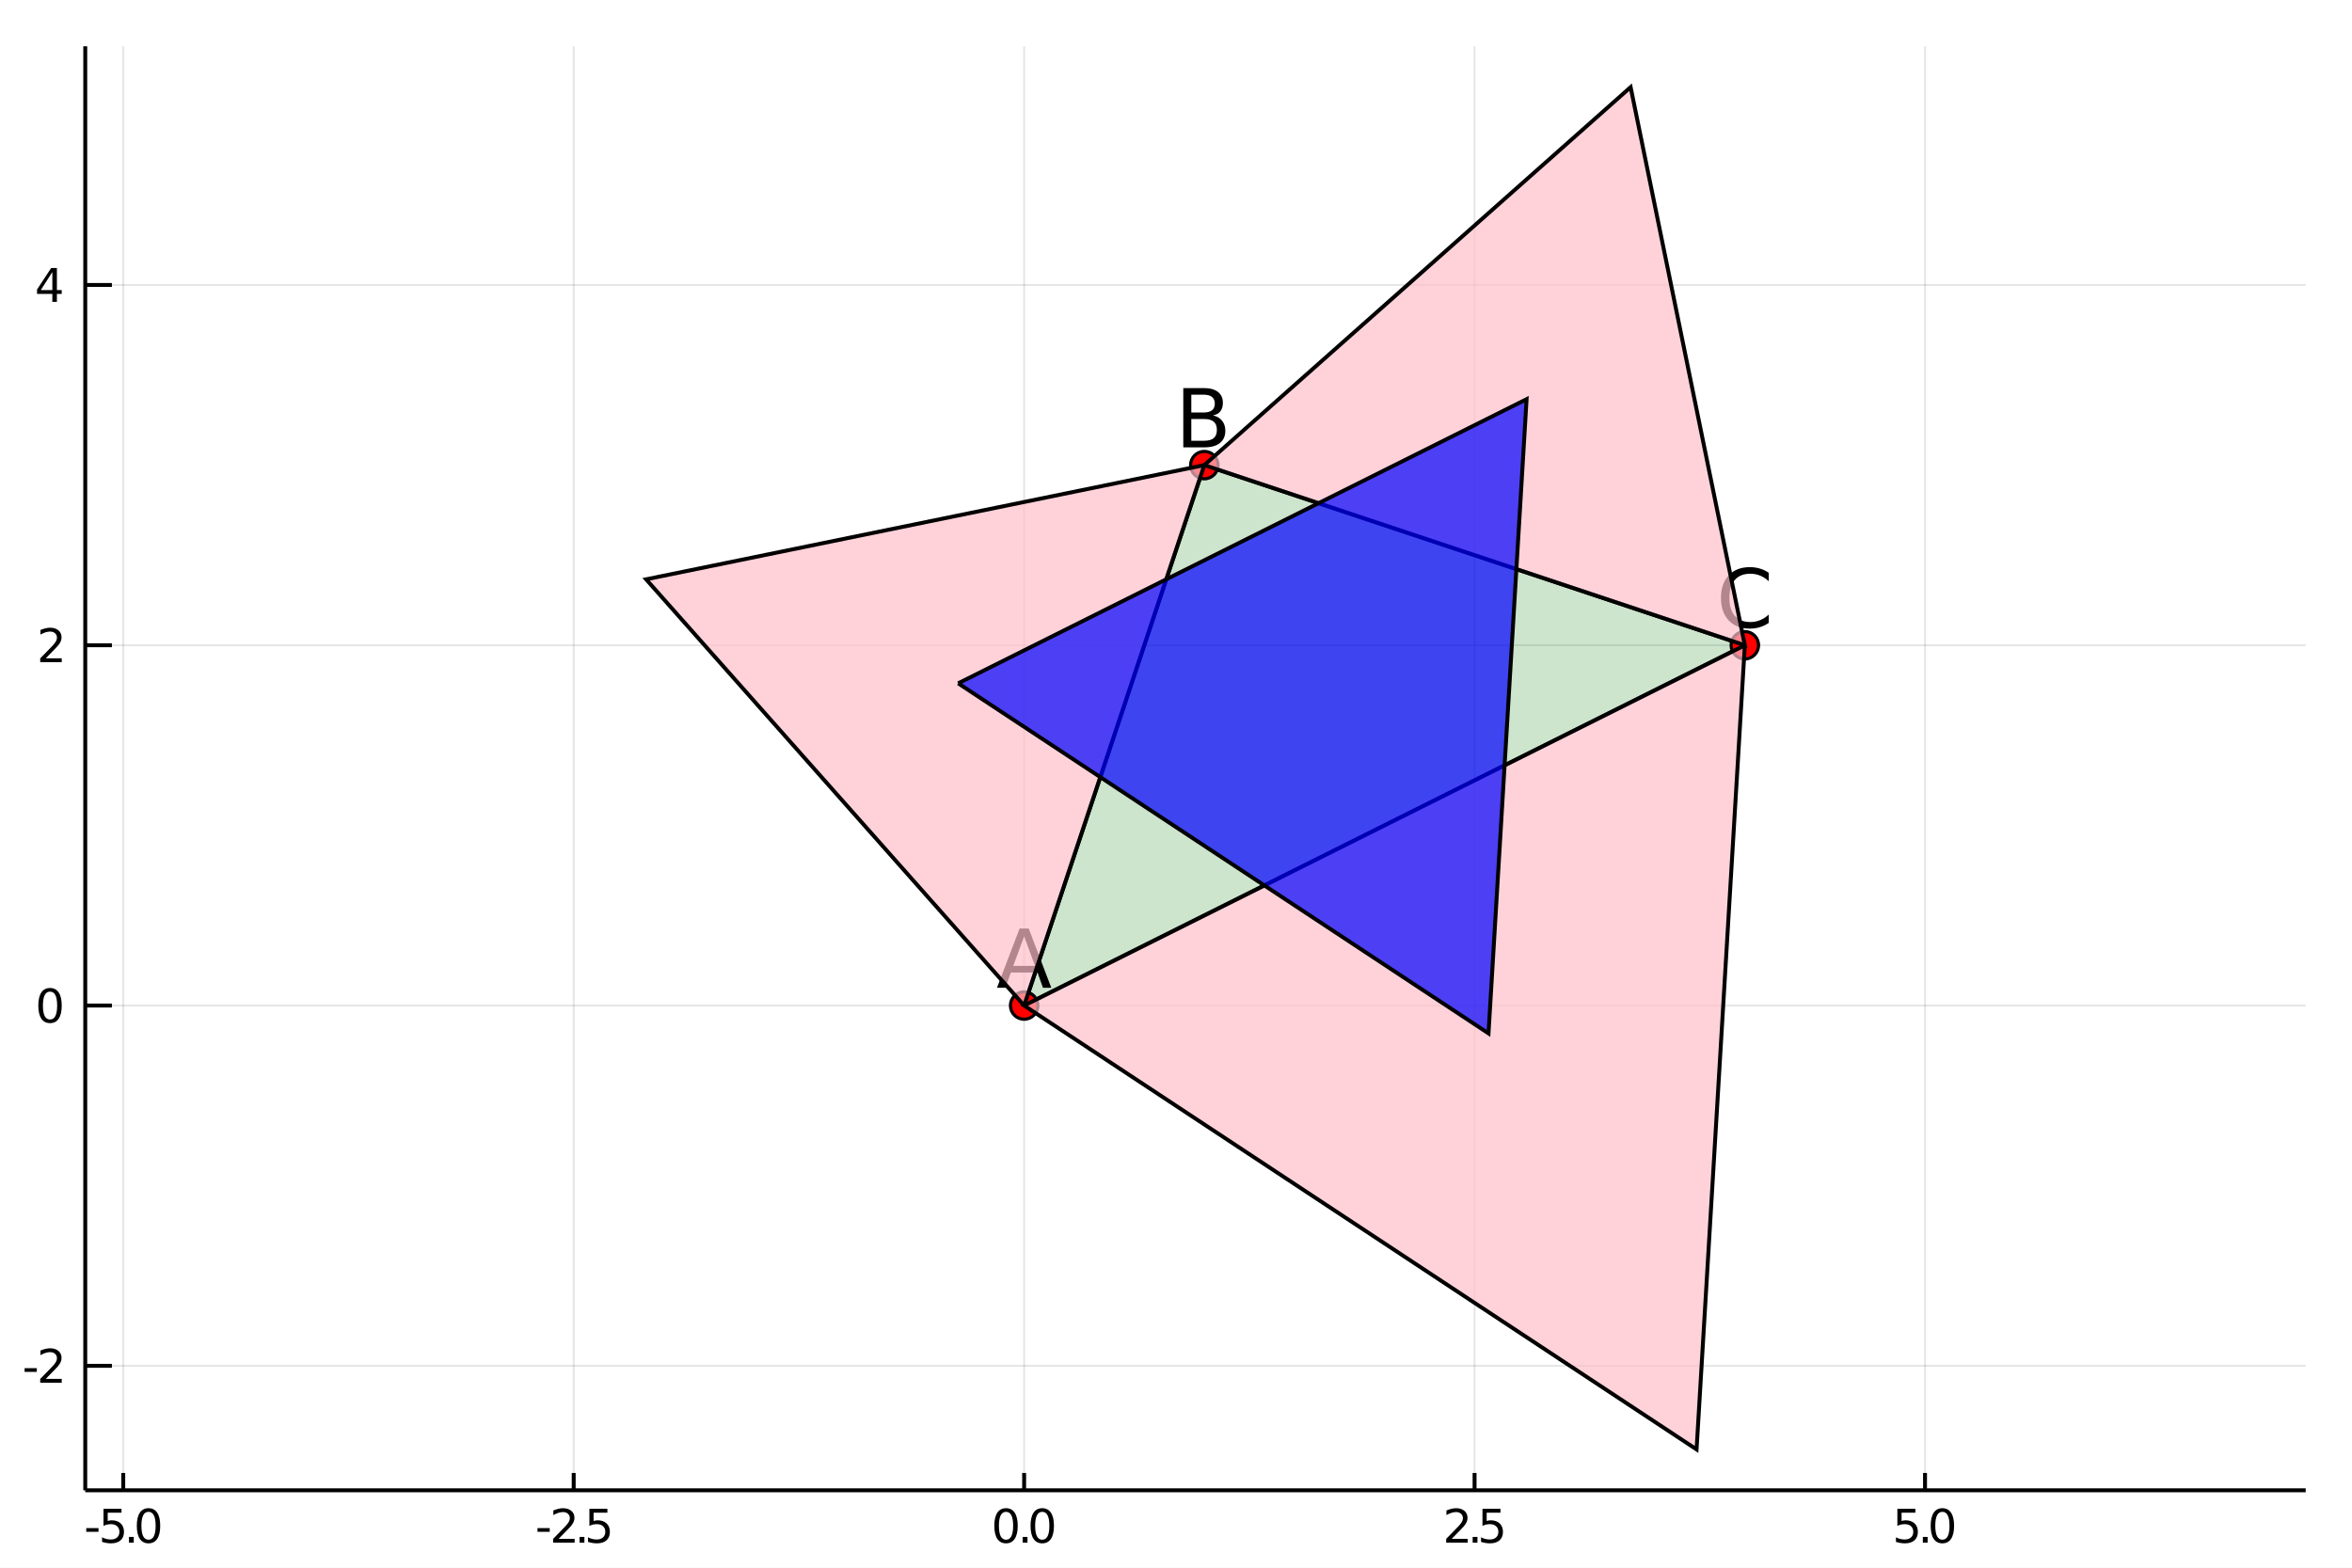
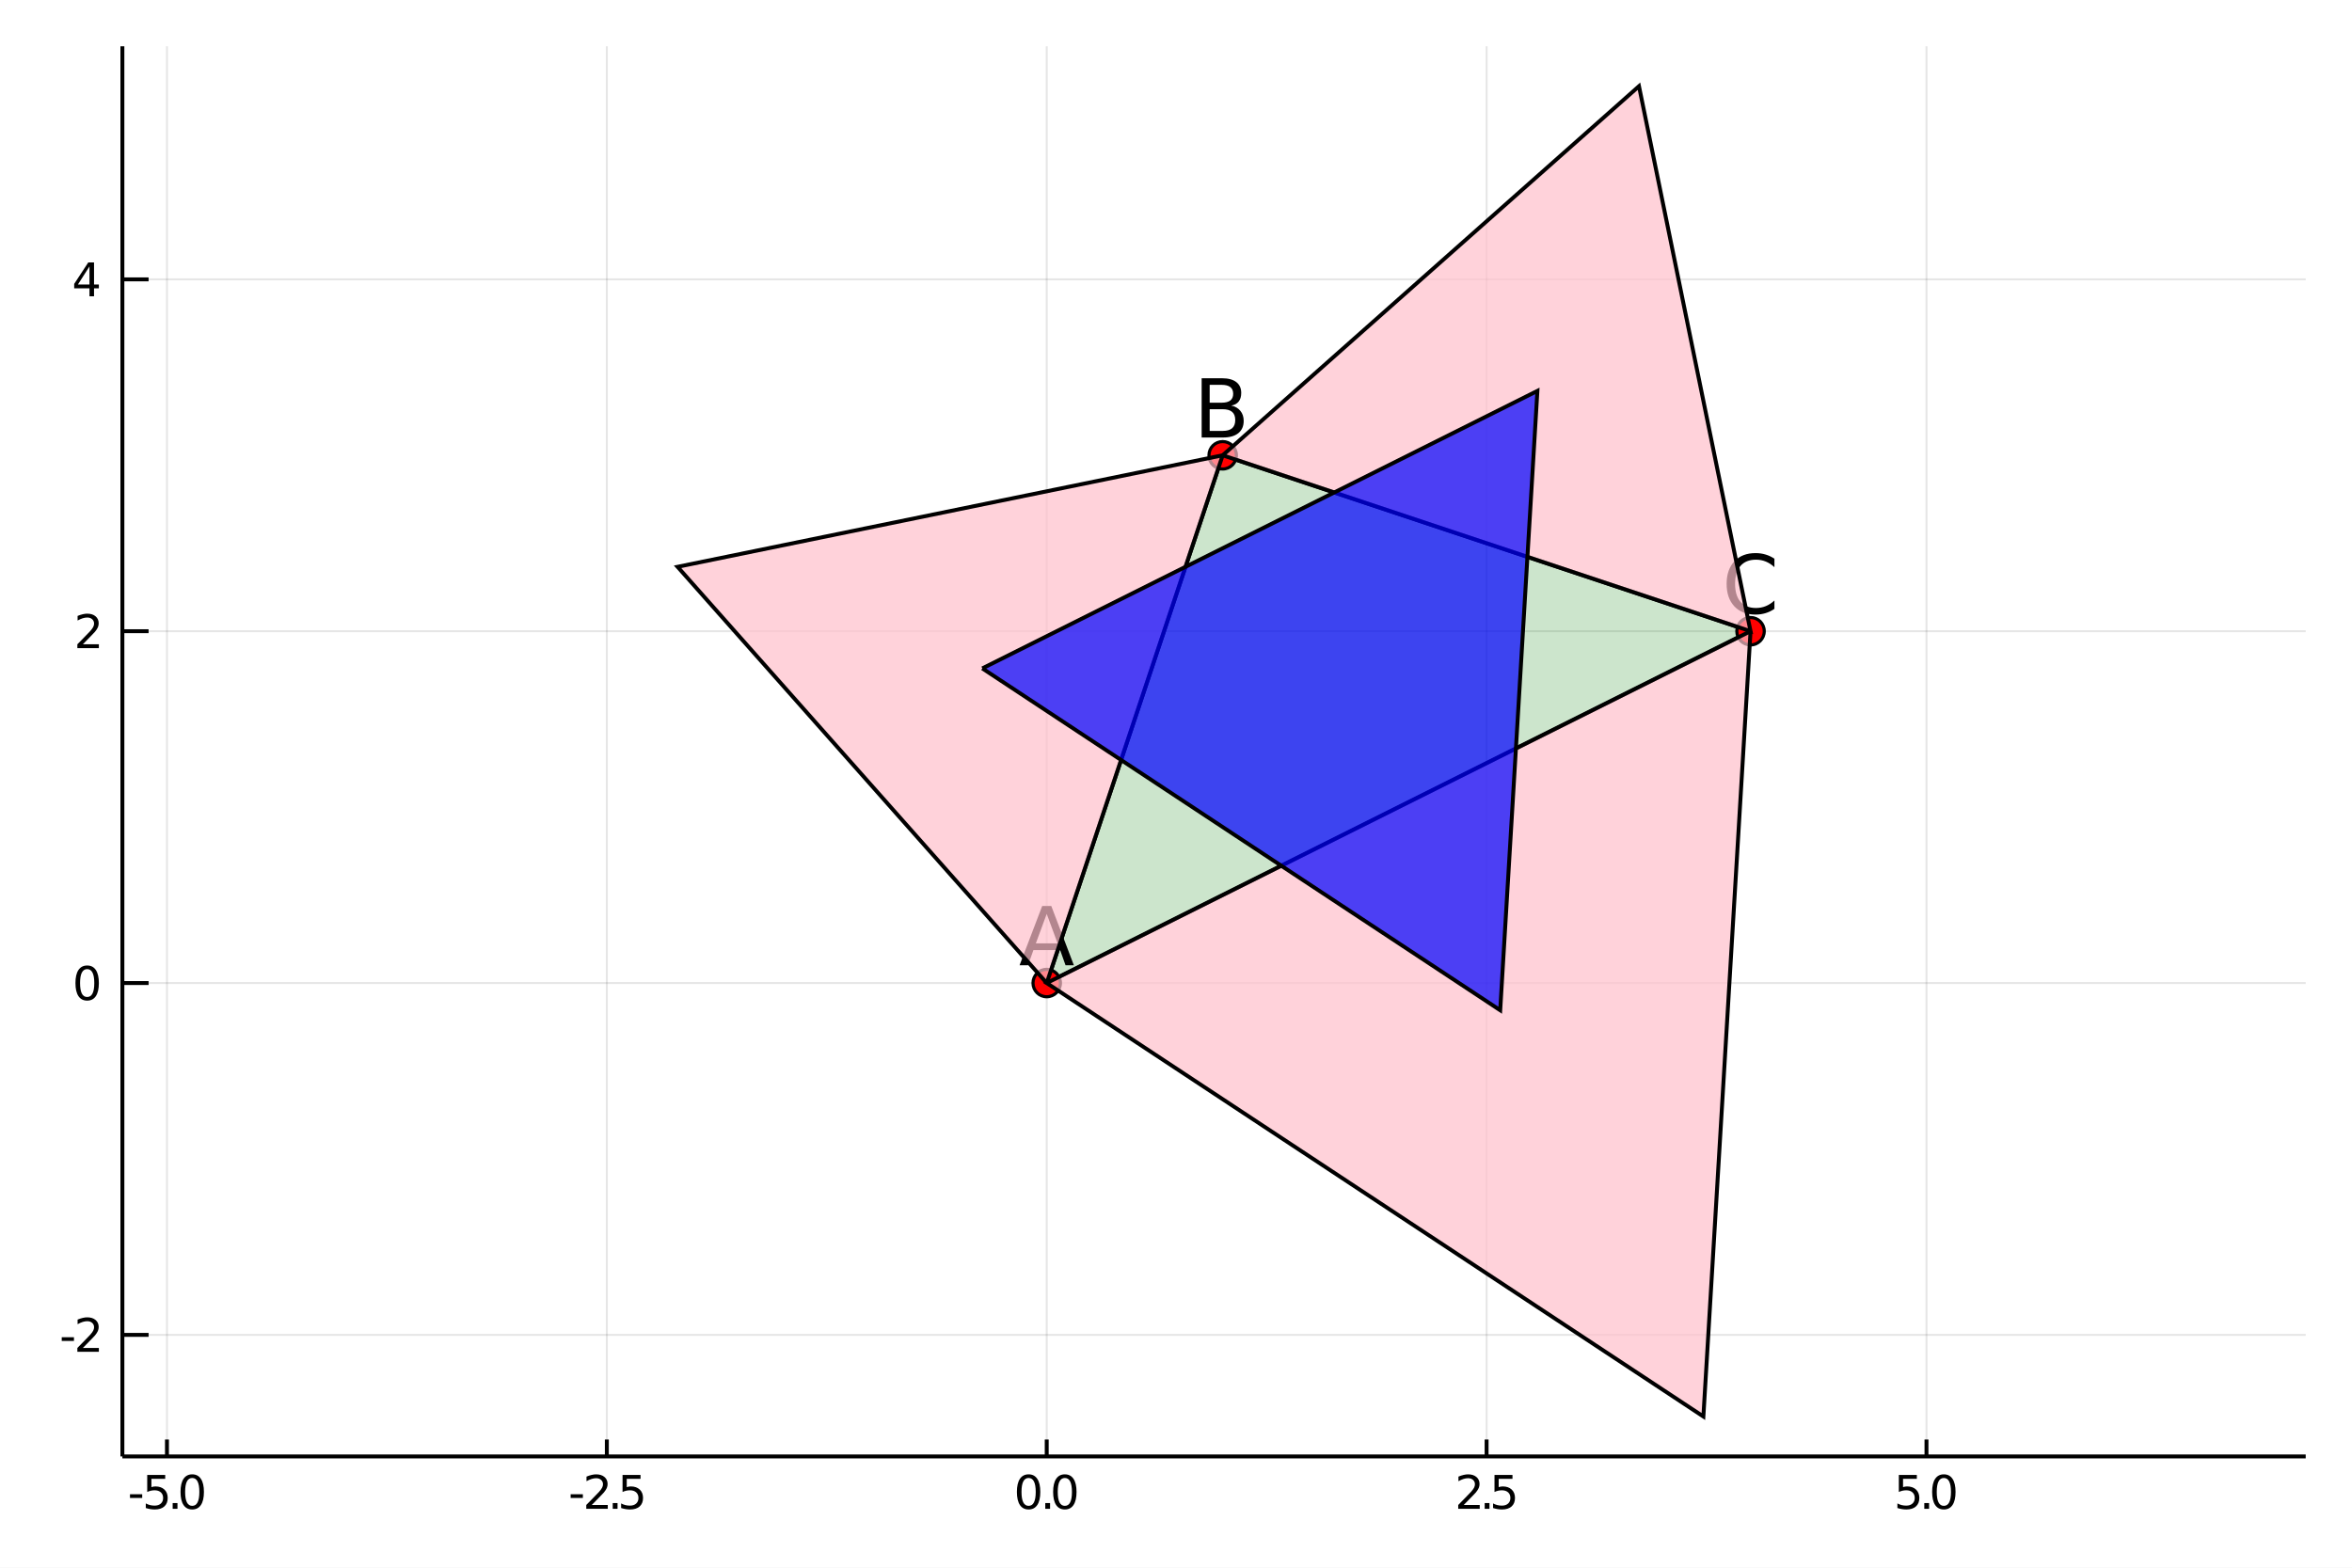
<svg xmlns="http://www.w3.org/2000/svg" width="600" height="400" viewBox="0 0 2400 1600">
  <defs>
-     <clipPath id="clip040">
+     <clipPath id="clip900">
      <rect x="0" y="0" width="2400" height="1600" />
    </clipPath>
  </defs>
-   <path clip-path="url(#clip040)" d=" M0 1600 L2400 1600 L2400 0 L0 0  Z   " fill="#ffffff" fill-rule="evenodd" fill-opacity="1" />
+   <path clip-path="url(#clip900)" d=" M0 1600 L2400 1600 L2400 0 L0 0  Z   " fill="#ffffff" fill-rule="evenodd" fill-opacity="1" />
  <defs>
-     <clipPath id="clip041">
+     <clipPath id="clip901">
      <rect x="480" y="0" width="1681" height="1600" />
    </clipPath>
  </defs>
-   <path clip-path="url(#clip040)" d=" M86.992 1521.01 L2352.76 1521.01 L2352.76 47.244 L86.992 47.244  Z   " fill="#ffffff" fill-rule="evenodd" fill-opacity="1" />
+   <path clip-path="url(#clip900)" d=" M124.885 1486.45 L2352.76 1486.45 L2352.76 47.244 L124.885 47.244  Z   " fill="#ffffff" fill-rule="evenodd" fill-opacity="1" />
  <defs>
-     <clipPath id="clip042">
-       <rect x="86" y="47" width="2267" height="1475" />
+     <clipPath id="clip902">
+       <rect x="124" y="47" width="2229" height="1440" />
    </clipPath>
  </defs>
-   <polyline clip-path="url(#clip042)" style="stroke:#000000; stroke-width:2; stroke-opacity:0.1; fill:none" points="   125.761,1521.01 125.761,47.244    " />
-   <polyline clip-path="url(#clip042)" style="stroke:#000000; stroke-width:2; stroke-opacity:0.1; fill:none" points="   585.398,1521.01 585.398,47.244    " />
-   <polyline clip-path="url(#clip042)" style="stroke:#000000; stroke-width:2; stroke-opacity:0.1; fill:none" points="   1045.04,1521.01 1045.04,47.244    " />
-   <polyline clip-path="url(#clip042)" style="stroke:#000000; stroke-width:2; stroke-opacity:0.1; fill:none" points="   1504.67,1521.01 1504.67,47.244    " />
-   <polyline clip-path="url(#clip042)" style="stroke:#000000; stroke-width:2; stroke-opacity:0.1; fill:none" points="   1964.31,1521.01 1964.31,47.244    " />
-   <polyline clip-path="url(#clip042)" style="stroke:#000000; stroke-width:2; stroke-opacity:0.1; fill:none" points="   86.992,1393.97 2352.76,1393.97    " />
-   <polyline clip-path="url(#clip042)" style="stroke:#000000; stroke-width:2; stroke-opacity:0.1; fill:none" points="   86.992,1026.26 2352.76,1026.26    " />
-   <polyline clip-path="url(#clip042)" style="stroke:#000000; stroke-width:2; stroke-opacity:0.1; fill:none" points="   86.992,658.551 2352.76,658.551    " />
-   <polyline clip-path="url(#clip042)" style="stroke:#000000; stroke-width:2; stroke-opacity:0.1; fill:none" points="   86.992,290.841 2352.76,290.841    " />
-   <polyline clip-path="url(#clip040)" style="stroke:#000000; stroke-width:4; stroke-opacity:1; fill:none" points="   86.992,1521.01 2352.76,1521.01    " />
-   <polyline clip-path="url(#clip040)" style="stroke:#000000; stroke-width:4; stroke-opacity:1; fill:none" points="   86.992,1521.01 86.992,47.244    " />
-   <polyline clip-path="url(#clip040)" style="stroke:#000000; stroke-width:4; stroke-opacity:1; fill:none" points="   125.761,1521.01 125.761,1503.32    " />
-   <polyline clip-path="url(#clip040)" style="stroke:#000000; stroke-width:4; stroke-opacity:1; fill:none" points="   585.398,1521.01 585.398,1503.32    " />
-   <polyline clip-path="url(#clip040)" style="stroke:#000000; stroke-width:4; stroke-opacity:1; fill:none" points="   1045.04,1521.01 1045.04,1503.32    " />
-   <polyline clip-path="url(#clip040)" style="stroke:#000000; stroke-width:4; stroke-opacity:1; fill:none" points="   1504.67,1521.01 1504.67,1503.32    " />
-   <polyline clip-path="url(#clip040)" style="stroke:#000000; stroke-width:4; stroke-opacity:1; fill:none" points="   1964.31,1521.01 1964.31,1503.32    " />
-   <polyline clip-path="url(#clip040)" style="stroke:#000000; stroke-width:4; stroke-opacity:1; fill:none" points="   86.992,1393.97 114.181,1393.97    " />
-   <polyline clip-path="url(#clip040)" style="stroke:#000000; stroke-width:4; stroke-opacity:1; fill:none" points="   86.992,1026.26 114.181,1026.26    " />
-   <polyline clip-path="url(#clip040)" style="stroke:#000000; stroke-width:4; stroke-opacity:1; fill:none" points="   86.992,658.551 114.181,658.551    " />
-   <polyline clip-path="url(#clip040)" style="stroke:#000000; stroke-width:4; stroke-opacity:1; fill:none" points="   86.992,290.841 114.181,290.841    " />
-   <path clip-path="url(#clip040)" d="M 0 0 M88.029 1559.6 L100.506 1559.6 L100.506 1563.39 L88.029 1563.39 L88.029 1559.6 Z" fill="#000000" fill-rule="evenodd" fill-opacity="1" />
-   <path clip-path="url(#clip040)" d="M 0 0 M105.622 1539.92 L123.978 1539.92 L123.978 1543.86 L109.904 1543.86 L109.904 1552.33 Q110.923 1551.98 111.941 1551.82 Q112.96 1551.63 113.978 1551.63 Q119.765 1551.63 123.145 1554.8 Q126.525 1557.98 126.525 1563.39 Q126.525 1568.97 123.052 1572.07 Q119.58 1575.15 113.261 1575.15 Q111.085 1575.15 108.816 1574.78 Q106.571 1574.41 104.164 1573.67 L104.164 1568.97 Q106.247 1570.1 108.469 1570.66 Q110.691 1571.22 113.168 1571.22 Q117.173 1571.22 119.511 1569.11 Q121.849 1567 121.849 1563.39 Q121.849 1559.78 119.511 1557.67 Q117.173 1555.57 113.168 1555.57 Q111.293 1555.57 109.418 1555.98 Q107.566 1556.4 105.622 1557.28 L105.622 1539.92 Z" fill="#000000" fill-rule="evenodd" fill-opacity="1" />
-   <path clip-path="url(#clip040)" d="M 0 0 M131.594 1568.6 L136.478 1568.6 L136.478 1574.48 L131.594 1574.48 L131.594 1568.6 Z" fill="#000000" fill-rule="evenodd" fill-opacity="1" />
-   <path clip-path="url(#clip040)" d="M 0 0 M151.548 1543 Q147.937 1543 146.108 1546.56 Q144.302 1550.11 144.302 1557.23 Q144.302 1564.34 146.108 1567.91 Q147.937 1571.45 151.548 1571.45 Q155.182 1571.45 156.987 1567.91 Q158.816 1564.34 158.816 1557.23 Q158.816 1550.11 156.987 1546.56 Q155.182 1543 151.548 1543 M151.548 1539.29 Q157.358 1539.29 160.413 1543.9 Q163.492 1548.48 163.492 1557.23 Q163.492 1565.96 160.413 1570.57 Q157.358 1575.15 151.548 1575.15 Q145.737 1575.15 142.659 1570.57 Q139.603 1565.96 139.603 1557.23 Q139.603 1548.48 142.659 1543.9 Q145.737 1539.29 151.548 1539.29 Z" fill="#000000" fill-rule="evenodd" fill-opacity="1" />
-   <path clip-path="url(#clip040)" d="M 0 0 M548.465 1559.6 L560.942 1559.6 L560.942 1563.39 L548.465 1563.39 L548.465 1559.6 Z" fill="#000000" fill-rule="evenodd" fill-opacity="1" />
-   <path clip-path="url(#clip040)" d="M 0 0 M570.039 1570.54 L586.359 1570.54 L586.359 1574.48 L564.414 1574.48 L564.414 1570.54 Q567.076 1567.79 571.66 1563.16 Q576.266 1558.51 577.447 1557.17 Q579.692 1554.64 580.572 1552.91 Q581.474 1551.15 581.474 1549.46 Q581.474 1546.7 579.53 1544.97 Q577.609 1543.23 574.507 1543.23 Q572.308 1543.23 569.854 1543.99 Q567.423 1544.76 564.646 1546.31 L564.646 1541.59 Q567.47 1540.45 569.923 1539.87 Q572.377 1539.29 574.414 1539.29 Q579.784 1539.29 582.979 1541.98 Q586.173 1544.67 586.173 1549.16 Q586.173 1551.29 585.363 1553.21 Q584.576 1555.1 582.47 1557.7 Q581.891 1558.37 578.789 1561.59 Q575.687 1564.78 570.039 1570.54 Z" fill="#000000" fill-rule="evenodd" fill-opacity="1" />
-   <path clip-path="url(#clip040)" d="M 0 0 M591.428 1568.6 L596.312 1568.6 L596.312 1574.48 L591.428 1574.48 L591.428 1568.6 Z" fill="#000000" fill-rule="evenodd" fill-opacity="1" />
-   <path clip-path="url(#clip040)" d="M 0 0 M601.428 1539.92 L619.784 1539.92 L619.784 1543.86 L605.71 1543.86 L605.71 1552.33 Q606.729 1551.98 607.747 1551.82 Q608.766 1551.63 609.784 1551.63 Q615.571 1551.63 618.951 1554.8 Q622.331 1557.98 622.331 1563.39 Q622.331 1568.97 618.858 1572.07 Q615.386 1575.15 609.067 1575.15 Q606.891 1575.15 604.622 1574.78 Q602.377 1574.41 599.97 1573.67 L599.97 1568.97 Q602.053 1570.1 604.275 1570.66 Q606.497 1571.22 608.974 1571.22 Q612.979 1571.22 615.317 1569.11 Q617.655 1567 617.655 1563.39 Q617.655 1559.78 615.317 1557.67 Q612.979 1555.57 608.974 1555.57 Q607.099 1555.57 605.224 1555.98 Q603.372 1556.4 601.428 1557.28 L601.428 1539.92 Z" fill="#000000" fill-rule="evenodd" fill-opacity="1" />
-   <path clip-path="url(#clip040)" d="M 0 0 M1026.55 1543 Q1022.94 1543 1021.11 1546.56 Q1019.31 1550.11 1019.31 1557.23 Q1019.31 1564.34 1021.11 1567.91 Q1022.94 1571.45 1026.55 1571.45 Q1030.19 1571.45 1031.99 1567.91 Q1033.82 1564.34 1033.82 1557.23 Q1033.82 1550.11 1031.99 1546.56 Q1030.19 1543 1026.55 1543 M1026.55 1539.29 Q1032.36 1539.29 1035.42 1543.9 Q1038.5 1548.48 1038.5 1557.23 Q1038.5 1565.96 1035.42 1570.57 Q1032.36 1575.15 1026.55 1575.15 Q1020.74 1575.15 1017.66 1570.57 Q1014.61 1565.96 1014.61 1557.23 Q1014.61 1548.48 1017.66 1543.9 Q1020.74 1539.29 1026.55 1539.29 Z" fill="#000000" fill-rule="evenodd" fill-opacity="1" />
-   <path clip-path="url(#clip040)" d="M 0 0 M1043.57 1568.6 L1048.45 1568.6 L1048.45 1574.48 L1043.57 1574.48 L1043.57 1568.6 Z" fill="#000000" fill-rule="evenodd" fill-opacity="1" />
-   <path clip-path="url(#clip040)" d="M 0 0 M1063.52 1543 Q1059.91 1543 1058.08 1546.56 Q1056.27 1550.11 1056.27 1557.23 Q1056.27 1564.34 1058.08 1567.91 Q1059.91 1571.45 1063.52 1571.45 Q1067.15 1571.45 1068.96 1567.91 Q1070.79 1564.34 1070.79 1557.23 Q1070.79 1550.11 1068.96 1546.56 Q1067.15 1543 1063.52 1543 M1063.52 1539.29 Q1069.33 1539.29 1072.38 1543.9 Q1075.46 1548.48 1075.46 1557.23 Q1075.46 1565.96 1072.38 1570.57 Q1069.33 1575.15 1063.52 1575.15 Q1057.71 1575.15 1054.63 1570.57 Q1051.57 1565.96 1051.57 1557.23 Q1051.57 1548.48 1054.63 1543.9 Q1057.71 1539.29 1063.52 1539.29 Z" fill="#000000" fill-rule="evenodd" fill-opacity="1" />
-   <path clip-path="url(#clip040)" d="M 0 0 M1481.34 1570.54 L1497.66 1570.54 L1497.66 1574.48 L1475.71 1574.48 L1475.71 1570.54 Q1478.38 1567.79 1482.96 1563.16 Q1487.57 1558.51 1488.75 1557.17 Q1490.99 1554.64 1491.87 1552.91 Q1492.77 1551.15 1492.77 1549.46 Q1492.77 1546.7 1490.83 1544.97 Q1488.91 1543.23 1485.81 1543.23 Q1483.61 1543.23 1481.15 1543.99 Q1478.72 1544.76 1475.95 1546.31 L1475.95 1541.59 Q1478.77 1540.45 1481.22 1539.87 Q1483.68 1539.29 1485.71 1539.29 Q1491.08 1539.29 1494.28 1541.98 Q1497.47 1544.67 1497.47 1549.16 Q1497.47 1551.29 1496.66 1553.21 Q1495.88 1555.1 1493.77 1557.7 Q1493.19 1558.37 1490.09 1561.59 Q1486.99 1564.78 1481.34 1570.54 Z" fill="#000000" fill-rule="evenodd" fill-opacity="1" />
-   <path clip-path="url(#clip040)" d="M 0 0 M1502.73 1568.6 L1507.61 1568.6 L1507.61 1574.48 L1502.73 1574.48 L1502.73 1568.6 Z" fill="#000000" fill-rule="evenodd" fill-opacity="1" />
-   <path clip-path="url(#clip040)" d="M 0 0 M1512.73 1539.92 L1531.08 1539.92 L1531.08 1543.86 L1517.01 1543.86 L1517.01 1552.33 Q1518.03 1551.98 1519.05 1551.82 Q1520.07 1551.63 1521.08 1551.63 Q1526.87 1551.63 1530.25 1554.8 Q1533.63 1557.98 1533.63 1563.39 Q1533.63 1568.97 1530.16 1572.07 Q1526.69 1575.15 1520.37 1575.15 Q1518.19 1575.15 1515.92 1574.78 Q1513.68 1574.41 1511.27 1573.67 L1511.27 1568.97 Q1513.35 1570.1 1515.57 1570.66 Q1517.8 1571.22 1520.27 1571.22 Q1524.28 1571.22 1526.62 1569.11 Q1528.95 1567 1528.95 1563.39 Q1528.95 1559.78 1526.62 1557.67 Q1524.28 1555.57 1520.27 1555.57 Q1518.4 1555.57 1516.52 1555.98 Q1514.67 1556.4 1512.73 1557.28 L1512.73 1539.92 Z" fill="#000000" fill-rule="evenodd" fill-opacity="1" />
-   <path clip-path="url(#clip040)" d="M 0 0 M1936.1 1539.92 L1954.46 1539.92 L1954.46 1543.86 L1940.39 1543.86 L1940.39 1552.33 Q1941.4 1551.98 1942.42 1551.82 Q1943.44 1551.63 1944.46 1551.63 Q1950.25 1551.63 1953.63 1554.8 Q1957.01 1557.98 1957.01 1563.39 Q1957.01 1568.97 1953.53 1572.07 Q1950.06 1575.15 1943.74 1575.15 Q1941.57 1575.15 1939.3 1574.78 Q1937.05 1574.41 1934.65 1573.67 L1934.65 1568.97 Q1936.73 1570.1 1938.95 1570.66 Q1941.17 1571.22 1943.65 1571.22 Q1947.65 1571.22 1949.99 1569.11 Q1952.33 1567 1952.33 1563.39 Q1952.33 1559.78 1949.99 1557.67 Q1947.65 1555.57 1943.65 1555.57 Q1941.77 1555.57 1939.9 1555.98 Q1938.05 1556.4 1936.1 1557.28 L1936.1 1539.92 Z" fill="#000000" fill-rule="evenodd" fill-opacity="1" />
-   <path clip-path="url(#clip040)" d="M 0 0 M1962.08 1568.6 L1966.96 1568.6 L1966.96 1574.48 L1962.08 1574.48 L1962.08 1568.6 Z" fill="#000000" fill-rule="evenodd" fill-opacity="1" />
-   <path clip-path="url(#clip040)" d="M 0 0 M1982.03 1543 Q1978.42 1543 1976.59 1546.56 Q1974.78 1550.11 1974.78 1557.23 Q1974.78 1564.34 1976.59 1567.91 Q1978.42 1571.45 1982.03 1571.45 Q1985.66 1571.45 1987.47 1567.91 Q1989.3 1564.34 1989.3 1557.23 Q1989.3 1550.11 1987.47 1546.56 Q1985.66 1543 1982.03 1543 M1982.03 1539.29 Q1987.84 1539.29 1990.89 1543.9 Q1993.97 1548.48 1993.97 1557.23 Q1993.97 1565.96 1990.89 1570.57 Q1987.84 1575.15 1982.03 1575.15 Q1976.22 1575.15 1973.14 1570.57 Q1970.08 1565.96 1970.08 1557.23 Q1970.08 1548.48 1973.14 1543.9 Q1976.22 1539.29 1982.03 1539.29 Z" fill="#000000" fill-rule="evenodd" fill-opacity="1" />
-   <path clip-path="url(#clip040)" d="M 0 0 M25.099 1396.37 L37.576 1396.37 L37.576 1400.16 L25.099 1400.16 L25.099 1396.37 Z" fill="#000000" fill-rule="evenodd" fill-opacity="1" />
-   <path clip-path="url(#clip040)" d="M 0 0 M46.673 1407.32 L62.992 1407.32 L62.992 1411.25 L41.048 1411.25 L41.048 1407.32 Q43.71 1404.56 48.293 1399.93 Q52.9 1395.28 54.08 1393.94 Q56.325 1391.41 57.205 1389.68 Q58.108 1387.92 58.108 1386.23 Q58.108 1383.47 56.163 1381.74 Q54.242 1380 51.14 1380 Q48.941 1380 46.488 1380.76 Q44.057 1381.53 41.279 1383.08 L41.279 1378.36 Q44.103 1377.22 46.557 1376.64 Q49.011 1376.07 51.048 1376.07 Q56.418 1376.07 59.612 1378.75 Q62.807 1381.44 62.807 1385.93 Q62.807 1388.06 61.997 1389.98 Q61.21 1391.88 59.103 1394.47 Q58.525 1395.14 55.423 1398.36 Q52.321 1401.55 46.673 1407.32 Z" fill="#000000" fill-rule="evenodd" fill-opacity="1" />
-   <path clip-path="url(#clip040)" d="M 0 0 M51.048 1012.06 Q47.437 1012.06 45.608 1015.62 Q43.802 1019.17 43.802 1026.3 Q43.802 1033.4 45.608 1036.97 Q47.437 1040.51 51.048 1040.51 Q54.682 1040.51 56.487 1036.97 Q58.316 1033.4 58.316 1026.3 Q58.316 1019.17 56.487 1015.62 Q54.682 1012.06 51.048 1012.06 M51.048 1008.36 Q56.858 1008.36 59.913 1012.96 Q62.992 1017.55 62.992 1026.3 Q62.992 1035.02 59.913 1039.63 Q56.858 1044.21 51.048 1044.21 Q45.238 1044.21 42.159 1039.63 Q39.103 1035.02 39.103 1026.3 Q39.103 1017.55 42.159 1012.96 Q45.238 1008.36 51.048 1008.36 Z" fill="#000000" fill-rule="evenodd" fill-opacity="1" />
-   <path clip-path="url(#clip040)" d="M 0 0 M46.673 671.896 L62.992 671.896 L62.992 675.831 L41.048 675.831 L41.048 671.896 Q43.71 669.141 48.293 664.511 Q52.9 659.859 54.08 658.516 Q56.325 655.993 57.205 654.257 Q58.108 652.498 58.108 650.808 Q58.108 648.053 56.163 646.317 Q54.242 644.581 51.14 644.581 Q48.941 644.581 46.488 645.345 Q44.057 646.109 41.279 647.66 L41.279 642.937 Q44.103 641.803 46.557 641.224 Q49.011 640.646 51.048 640.646 Q56.418 640.646 59.612 643.331 Q62.807 646.016 62.807 650.507 Q62.807 652.636 61.997 654.558 Q61.21 656.456 59.103 659.048 Q58.525 659.72 55.423 662.937 Q52.321 666.132 46.673 671.896 Z" fill="#000000" fill-rule="evenodd" fill-opacity="1" />
-   <path clip-path="url(#clip040)" d="M 0 0 M53.409 277.635 L41.603 296.084 L53.409 296.084 L53.409 277.635 M52.182 273.561 L58.062 273.561 L58.062 296.084 L62.992 296.084 L62.992 299.973 L58.062 299.973 L58.062 308.121 L53.409 308.121 L53.409 299.973 L37.807 299.973 L37.807 295.459 L52.182 273.561 Z" fill="#000000" fill-rule="evenodd" fill-opacity="1" />
-   <path clip-path="url(#clip042)" d=" M1045.04 1026.26 L1228.89 474.696 L1780.45 658.551 L1045.04 1026.26  Z   " fill="#008000" fill-rule="evenodd" fill-opacity="0.2" />
-   <polyline clip-path="url(#clip042)" style="stroke:#000000; stroke-width:4; stroke-opacity:1; fill:none" points="   1045.04,1026.26 1228.89,474.696 1780.45,658.551 1045.04,1026.26    " />
-   <circle clip-path="url(#clip042)" cx="1045.04" cy="1026.26" r="14" fill="#ff0000" fill-rule="evenodd" fill-opacity="1" stroke="#000000" stroke-opacity="1" stroke-width="3.2" />
-   <circle clip-path="url(#clip042)" cx="1228.89" cy="474.696" r="14" fill="#ff0000" fill-rule="evenodd" fill-opacity="1" stroke="#000000" stroke-opacity="1" stroke-width="3.2" />
-   <circle clip-path="url(#clip042)" cx="1780.45" cy="658.551" r="14" fill="#ff0000" fill-rule="evenodd" fill-opacity="1" stroke="#000000" stroke-opacity="1" stroke-width="3.2" />
-   <path clip-path="url(#clip040)" d="M 0 0 M1045.04 955.698 L1033.94 985.796 L1056.18 985.796 L1045.04 955.698 M1040.42 947.637 L1049.69 947.637 L1072.74 1008.12 L1064.24 1008.12 L1058.73 992.602 L1031.46 992.602 L1025.96 1008.12 L1017.33 1008.12 L1040.42 947.637 Z" fill="#000000" fill-rule="evenodd" fill-opacity="1" />
-   <path clip-path="url(#clip040)" d="M 0 0 M1215.62 427.669 L1215.62 449.827 L1228.75 449.827 Q1235.35 449.827 1238.51 447.113 Q1241.71 444.359 1241.71 438.728 Q1241.71 433.057 1238.51 430.383 Q1235.35 427.669 1228.75 427.669 L1215.62 427.669 M1215.62 402.796 L1215.62 421.025 L1227.74 421.025 Q1233.73 421.025 1236.65 418.797 Q1239.6 416.529 1239.6 411.911 Q1239.6 407.333 1236.65 405.065 Q1233.73 402.796 1227.74 402.796 L1215.62 402.796 M1207.44 396.072 L1228.34 396.072 Q1237.7 396.072 1242.76 399.961 Q1247.83 403.85 1247.83 411.02 Q1247.83 416.569 1245.24 419.851 Q1242.64 423.132 1237.62 423.942 Q1243.66 425.238 1246.98 429.37 Q1250.34 433.462 1250.34 439.619 Q1250.34 447.721 1244.83 452.136 Q1239.32 456.552 1229.15 456.552 L1207.44 456.552 L1207.44 396.072 Z" fill="#000000" fill-rule="evenodd" fill-opacity="1" />
-   <path clip-path="url(#clip040)" d="M 0 0 M1804.84 584.585 L1804.84 593.214 Q1800.71 589.365 1796.01 587.461 Q1791.35 585.558 1786.09 585.558 Q1775.71 585.558 1770.21 591.917 Q1764.7 598.237 1764.7 610.228 Q1764.7 622.178 1770.21 628.538 Q1775.71 634.857 1786.09 634.857 Q1791.35 634.857 1796.01 632.953 Q1800.71 631.049 1804.84 627.201 L1804.84 635.748 Q1800.55 638.665 1795.73 640.123 Q1790.95 641.582 1785.6 641.582 Q1771.87 641.582 1763.97 633.196 Q1756.07 624.77 1756.07 610.228 Q1756.07 595.644 1763.97 587.259 Q1771.87 578.833 1785.6 578.833 Q1791.03 578.833 1795.81 580.291 Q1800.63 581.709 1804.84 584.585 Z" fill="#000000" fill-rule="evenodd" fill-opacity="1" />
-   <path clip-path="url(#clip042)" d=" M1045.04 1026.26 L1228.89 474.696 L659.294 591.255 L1045.04 1026.26  Z   " fill="#ffc0cb" fill-rule="evenodd" fill-opacity="0.7" />
-   <polyline clip-path="url(#clip042)" style="stroke:#000000; stroke-width:4; stroke-opacity:1; fill:none" points="   1045.04,1026.26 1228.89,474.696 659.294,591.255 1045.04,1026.26    " />
-   <path clip-path="url(#clip042)" d=" M1780.45 658.551 L1045.04 1026.26 L1731.19 1479.3 L1780.45 658.551  Z   " fill="#ffc0cb" fill-rule="evenodd" fill-opacity="0.7" />
-   <polyline clip-path="url(#clip042)" style="stroke:#000000; stroke-width:4; stroke-opacity:1; fill:none" points="   1780.45,658.551 1045.04,1026.26 1731.19,1479.3 1780.45,658.551    " />
-   <path clip-path="url(#clip042)" d=" M1228.89 474.696 L1780.45 658.551 L1663.9 88.954 L1228.89 474.696  Z   " fill="#ffc0cb" fill-rule="evenodd" fill-opacity="0.7" />
-   <polyline clip-path="url(#clip042)" style="stroke:#000000; stroke-width:4; stroke-opacity:1; fill:none" points="   1228.89,474.696 1780.45,658.551 1663.9,88.954 1228.89,474.696    " />
-   <path clip-path="url(#clip042)" d=" M977.739 697.404 L1518.89 1054.7 L1557.75 407.4 L977.739 697.404  Z   " fill="#0000ff" fill-rule="evenodd" fill-opacity="0.7" />
-   <polyline clip-path="url(#clip042)" style="stroke:#000000; stroke-width:4; stroke-opacity:1; fill:none" points="   977.739,697.404 1518.89,1054.7 1557.75,407.4 977.739,697.404    " />
+   <polyline clip-path="url(#clip902)" style="stroke:#000000; stroke-width:2; stroke-opacity:0.1; fill:none" points="   170.365,1486.45 170.365,47.244    " />
+   <polyline clip-path="url(#clip902)" style="stroke:#000000; stroke-width:2; stroke-opacity:0.1; fill:none" points="   619.223,1486.45 619.223,47.244    " />
+   <polyline clip-path="url(#clip902)" style="stroke:#000000; stroke-width:2; stroke-opacity:0.1; fill:none" points="   1068.08,1486.45 1068.08,47.244    " />
+   <polyline clip-path="url(#clip902)" style="stroke:#000000; stroke-width:2; stroke-opacity:0.1; fill:none" points="   1516.94,1486.45 1516.94,47.244    " />
+   <polyline clip-path="url(#clip902)" style="stroke:#000000; stroke-width:2; stroke-opacity:0.1; fill:none" points="   1965.8,1486.45 1965.8,47.244    " />
+   <polyline clip-path="url(#clip902)" style="stroke:#000000; stroke-width:2; stroke-opacity:0.1; fill:none" points="   124.885,1362.39 2352.76,1362.39    " />
+   <polyline clip-path="url(#clip902)" style="stroke:#000000; stroke-width:2; stroke-opacity:0.1; fill:none" points="   124.885,1003.3 2352.76,1003.3    " />
+   <polyline clip-path="url(#clip902)" style="stroke:#000000; stroke-width:2; stroke-opacity:0.1; fill:none" points="   124.885,644.216 2352.76,644.216    " />
+   <polyline clip-path="url(#clip902)" style="stroke:#000000; stroke-width:2; stroke-opacity:0.1; fill:none" points="   124.885,285.129 2352.76,285.129    " />
+   <polyline clip-path="url(#clip900)" style="stroke:#000000; stroke-width:4; stroke-opacity:1; fill:none" points="   124.885,1486.45 2352.76,1486.45    " />
+   <polyline clip-path="url(#clip900)" style="stroke:#000000; stroke-width:4; stroke-opacity:1; fill:none" points="   124.885,1486.45 124.885,47.244    " />
+   <polyline clip-path="url(#clip900)" style="stroke:#000000; stroke-width:4; stroke-opacity:1; fill:none" points="   170.365,1486.45 170.365,1469.18    " />
+   <polyline clip-path="url(#clip900)" style="stroke:#000000; stroke-width:4; stroke-opacity:1; fill:none" points="   619.223,1486.45 619.223,1469.18    " />
+   <polyline clip-path="url(#clip900)" style="stroke:#000000; stroke-width:4; stroke-opacity:1; fill:none" points="   1068.08,1486.45 1068.08,1469.18    " />
+   <polyline clip-path="url(#clip900)" style="stroke:#000000; stroke-width:4; stroke-opacity:1; fill:none" points="   1516.94,1486.45 1516.94,1469.18    " />
+   <polyline clip-path="url(#clip900)" style="stroke:#000000; stroke-width:4; stroke-opacity:1; fill:none" points="   1965.8,1486.45 1965.8,1469.18    " />
+   <polyline clip-path="url(#clip900)" style="stroke:#000000; stroke-width:4; stroke-opacity:1; fill:none" points="   124.885,1362.39 151.62,1362.39    " />
+   <polyline clip-path="url(#clip900)" style="stroke:#000000; stroke-width:4; stroke-opacity:1; fill:none" points="   124.885,1003.3 151.62,1003.3    " />
+   <polyline clip-path="url(#clip900)" style="stroke:#000000; stroke-width:4; stroke-opacity:1; fill:none" points="   124.885,644.216 151.62,644.216    " />
+   <polyline clip-path="url(#clip900)" style="stroke:#000000; stroke-width:4; stroke-opacity:1; fill:none" points="   124.885,285.129 151.62,285.129    " />
+   <path clip-path="url(#clip900)" d="M 0 0 M132.633 1525.04 L145.11 1525.04 L145.11 1528.83 L132.633 1528.83 L132.633 1525.04 Z" fill="#000000" fill-rule="evenodd" fill-opacity="1" />
+   <path clip-path="url(#clip900)" d="M 0 0 M150.226 1505.36 L168.582 1505.36 L168.582 1509.3 L154.508 1509.3 L154.508 1517.77 Q155.527 1517.42 156.545 1517.26 Q157.564 1517.07 158.582 1517.07 Q164.369 1517.07 167.749 1520.24 Q171.128 1523.42 171.128 1528.83 Q171.128 1534.41 167.656 1537.51 Q164.184 1540.59 157.865 1540.59 Q155.689 1540.59 153.42 1540.22 Q151.175 1539.85 148.767 1539.11 L148.767 1534.41 Q150.851 1535.54 153.073 1536.1 Q155.295 1536.66 157.772 1536.66 Q161.777 1536.66 164.115 1534.55 Q166.452 1532.44 166.452 1528.83 Q166.452 1525.22 164.115 1523.11 Q161.777 1521.01 157.772 1521.01 Q155.897 1521.01 154.022 1521.42 Q152.17 1521.84 150.226 1522.72 L150.226 1505.36 Z" fill="#000000" fill-rule="evenodd" fill-opacity="1" />
+   <path clip-path="url(#clip900)" d="M 0 0 M176.198 1534.04 L181.082 1534.04 L181.082 1539.92 L176.198 1539.92 L176.198 1534.04 Z" fill="#000000" fill-rule="evenodd" fill-opacity="1" />
+   <path clip-path="url(#clip900)" d="M 0 0 M196.151 1508.44 Q192.54 1508.44 190.712 1512 Q188.906 1515.55 188.906 1522.67 Q188.906 1529.78 190.712 1533.35 Q192.54 1536.89 196.151 1536.89 Q199.786 1536.89 201.591 1533.35 Q203.42 1529.78 203.42 1522.67 Q203.42 1515.55 201.591 1512 Q199.786 1508.44 196.151 1508.44 M196.151 1504.73 Q201.962 1504.73 205.017 1509.34 Q208.096 1513.92 208.096 1522.67 Q208.096 1531.4 205.017 1536.01 Q201.962 1540.59 196.151 1540.59 Q190.341 1540.59 187.263 1536.01 Q184.207 1531.4 184.207 1522.67 Q184.207 1513.92 187.263 1509.34 Q190.341 1504.73 196.151 1504.73 Z" fill="#000000" fill-rule="evenodd" fill-opacity="1" />
+   <path clip-path="url(#clip900)" d="M 0 0 M582.29 1525.04 L594.767 1525.04 L594.767 1528.83 L582.29 1528.83 L582.29 1525.04 Z" fill="#000000" fill-rule="evenodd" fill-opacity="1" />
+   <path clip-path="url(#clip900)" d="M 0 0 M603.864 1535.98 L620.184 1535.98 L620.184 1539.92 L598.239 1539.92 L598.239 1535.98 Q600.901 1533.23 605.485 1528.6 Q610.091 1523.95 611.272 1522.61 Q613.517 1520.08 614.397 1518.35 Q615.3 1516.59 615.3 1514.9 Q615.3 1512.14 613.355 1510.41 Q611.434 1508.67 608.332 1508.67 Q606.133 1508.67 603.679 1509.43 Q601.249 1510.2 598.471 1511.75 L598.471 1507.03 Q601.295 1505.89 603.749 1505.31 Q606.202 1504.73 608.239 1504.73 Q613.61 1504.73 616.804 1507.42 Q619.999 1510.11 619.999 1514.6 Q619.999 1516.73 619.188 1518.65 Q618.401 1520.54 616.295 1523.14 Q615.716 1523.81 612.614 1527.03 Q609.513 1530.22 603.864 1535.98 Z" fill="#000000" fill-rule="evenodd" fill-opacity="1" />
+   <path clip-path="url(#clip900)" d="M 0 0 M625.253 1534.04 L630.137 1534.04 L630.137 1539.92 L625.253 1539.92 L625.253 1534.04 Z" fill="#000000" fill-rule="evenodd" fill-opacity="1" />
+   <path clip-path="url(#clip900)" d="M 0 0 M635.253 1505.36 L653.609 1505.36 L653.609 1509.3 L639.535 1509.3 L639.535 1517.77 Q640.554 1517.42 641.573 1517.26 Q642.591 1517.07 643.61 1517.07 Q649.397 1517.07 652.776 1520.24 Q656.156 1523.42 656.156 1528.83 Q656.156 1534.41 652.684 1537.51 Q649.211 1540.59 642.892 1540.59 Q640.716 1540.59 638.448 1540.22 Q636.202 1539.85 633.795 1539.11 L633.795 1534.41 Q635.878 1535.54 638.1 1536.1 Q640.323 1536.66 642.799 1536.66 Q646.804 1536.66 649.142 1534.55 Q651.48 1532.44 651.48 1528.83 Q651.48 1525.22 649.142 1523.11 Q646.804 1521.01 642.799 1521.01 Q640.924 1521.01 639.049 1521.42 Q637.198 1521.84 635.253 1522.72 L635.253 1505.36 Z" fill="#000000" fill-rule="evenodd" fill-opacity="1" />
+   <path clip-path="url(#clip900)" d="M 0 0 M1049.6 1508.44 Q1045.99 1508.44 1044.16 1512 Q1042.35 1515.55 1042.35 1522.67 Q1042.35 1529.78 1044.16 1533.35 Q1045.99 1536.89 1049.6 1536.89 Q1053.23 1536.89 1055.04 1533.35 Q1056.87 1529.78 1056.87 1522.67 Q1056.87 1515.55 1055.04 1512 Q1053.23 1508.44 1049.6 1508.44 M1049.6 1504.73 Q1055.41 1504.73 1058.46 1509.34 Q1061.54 1513.92 1061.54 1522.67 Q1061.54 1531.4 1058.46 1536.01 Q1055.41 1540.59 1049.6 1540.59 Q1043.79 1540.59 1040.71 1536.01 Q1037.65 1531.4 1037.65 1522.67 Q1037.65 1513.92 1040.71 1509.34 Q1043.79 1504.73 1049.6 1504.73 Z" fill="#000000" fill-rule="evenodd" fill-opacity="1" />
+   <path clip-path="url(#clip900)" d="M 0 0 M1066.61 1534.04 L1071.5 1534.04 L1071.5 1539.92 L1066.61 1539.92 L1066.61 1534.04 Z" fill="#000000" fill-rule="evenodd" fill-opacity="1" />
+   <path clip-path="url(#clip900)" d="M 0 0 M1086.57 1508.44 Q1082.95 1508.44 1081.13 1512 Q1079.32 1515.55 1079.32 1522.67 Q1079.32 1529.78 1081.13 1533.35 Q1082.95 1536.89 1086.57 1536.89 Q1090.2 1536.89 1092.01 1533.35 Q1093.83 1529.78 1093.83 1522.67 Q1093.83 1515.55 1092.01 1512 Q1090.2 1508.44 1086.57 1508.44 M1086.57 1504.73 Q1092.38 1504.73 1095.43 1509.34 Q1098.51 1513.92 1098.51 1522.67 Q1098.51 1531.4 1095.43 1536.01 Q1092.38 1540.59 1086.57 1540.59 Q1080.76 1540.59 1077.68 1536.01 Q1074.62 1531.4 1074.62 1522.67 Q1074.62 1513.92 1077.68 1509.34 Q1080.76 1504.73 1086.57 1504.73 Z" fill="#000000" fill-rule="evenodd" fill-opacity="1" />
+   <path clip-path="url(#clip900)" d="M 0 0 M1493.61 1535.98 L1509.93 1535.98 L1509.93 1539.92 L1487.98 1539.92 L1487.98 1535.98 Q1490.64 1533.23 1495.23 1528.6 Q1499.83 1523.95 1501.01 1522.61 Q1503.26 1520.08 1504.14 1518.35 Q1505.04 1516.59 1505.04 1514.9 Q1505.04 1512.14 1503.1 1510.41 Q1501.18 1508.67 1498.07 1508.67 Q1495.88 1508.67 1493.42 1509.43 Q1490.99 1510.2 1488.21 1511.75 L1488.21 1507.03 Q1491.04 1505.89 1493.49 1505.31 Q1495.95 1504.73 1497.98 1504.73 Q1503.35 1504.73 1506.55 1507.42 Q1509.74 1510.11 1509.74 1514.6 Q1509.74 1516.73 1508.93 1518.65 Q1508.14 1520.54 1506.04 1523.14 Q1505.46 1523.81 1502.36 1527.03 Q1499.26 1530.22 1493.61 1535.98 Z" fill="#000000" fill-rule="evenodd" fill-opacity="1" />
+   <path clip-path="url(#clip900)" d="M 0 0 M1515 1534.04 L1519.88 1534.04 L1519.88 1539.92 L1515 1539.92 L1515 1534.04 Z" fill="#000000" fill-rule="evenodd" fill-opacity="1" />
+   <path clip-path="url(#clip900)" d="M 0 0 M1525 1505.36 L1543.35 1505.36 L1543.35 1509.3 L1529.28 1509.3 L1529.28 1517.77 Q1530.3 1517.42 1531.32 1517.26 Q1532.33 1517.07 1533.35 1517.07 Q1539.14 1517.07 1542.52 1520.24 Q1545.9 1523.42 1545.9 1528.83 Q1545.9 1534.41 1542.43 1537.51 Q1538.95 1540.59 1532.63 1540.59 Q1530.46 1540.59 1528.19 1540.22 Q1525.94 1539.85 1523.54 1539.11 L1523.54 1534.41 Q1525.62 1535.54 1527.84 1536.1 Q1530.07 1536.66 1532.54 1536.66 Q1536.55 1536.66 1538.88 1534.55 Q1541.22 1532.44 1541.22 1528.83 Q1541.22 1525.22 1538.88 1523.11 Q1536.55 1521.01 1532.54 1521.01 Q1530.67 1521.01 1528.79 1521.42 Q1526.94 1521.84 1525 1522.72 L1525 1505.36 Z" fill="#000000" fill-rule="evenodd" fill-opacity="1" />
+   <path clip-path="url(#clip900)" d="M 0 0 M1937.59 1505.36 L1955.95 1505.36 L1955.95 1509.3 L1941.88 1509.3 L1941.88 1517.77 Q1942.89 1517.42 1943.91 1517.26 Q1944.93 1517.07 1945.95 1517.07 Q1951.74 1517.07 1955.12 1520.24 Q1958.5 1523.42 1958.5 1528.83 Q1958.5 1534.41 1955.02 1537.51 Q1951.55 1540.59 1945.23 1540.59 Q1943.06 1540.59 1940.79 1540.22 Q1938.54 1539.85 1936.13 1539.11 L1936.13 1534.41 Q1938.22 1535.54 1940.44 1536.1 Q1942.66 1536.66 1945.14 1536.66 Q1949.14 1536.66 1951.48 1534.55 Q1953.82 1532.44 1953.82 1528.83 Q1953.82 1525.22 1951.48 1523.11 Q1949.14 1521.01 1945.14 1521.01 Q1943.26 1521.01 1941.39 1521.42 Q1939.54 1521.84 1937.59 1522.72 L1937.59 1505.36 Z" fill="#000000" fill-rule="evenodd" fill-opacity="1" />
+   <path clip-path="url(#clip900)" d="M 0 0 M1963.57 1534.04 L1968.45 1534.04 L1968.45 1539.92 L1963.57 1539.92 L1963.57 1534.04 Z" fill="#000000" fill-rule="evenodd" fill-opacity="1" />
+   <path clip-path="url(#clip900)" d="M 0 0 M1983.52 1508.44 Q1979.91 1508.44 1978.08 1512 Q1976.27 1515.55 1976.27 1522.67 Q1976.27 1529.78 1978.08 1533.35 Q1979.91 1536.89 1983.52 1536.89 Q1987.15 1536.89 1988.96 1533.35 Q1990.79 1529.78 1990.79 1522.67 Q1990.79 1515.55 1988.96 1512 Q1987.15 1508.44 1983.52 1508.44 M1983.52 1504.73 Q1989.33 1504.73 1992.38 1509.34 Q1995.46 1513.92 1995.46 1522.67 Q1995.46 1531.4 1992.38 1536.01 Q1989.33 1540.59 1983.52 1540.59 Q1977.71 1540.59 1974.63 1536.01 Q1971.57 1531.4 1971.57 1522.67 Q1971.57 1513.92 1974.63 1509.34 Q1977.71 1504.73 1983.52 1504.73 Z" fill="#000000" fill-rule="evenodd" fill-opacity="1" />
+   <path clip-path="url(#clip900)" d="M 0 0 M62.992 1364.79 L75.469 1364.79 L75.469 1368.58 L62.992 1368.58 L62.992 1364.79 Z" fill="#000000" fill-rule="evenodd" fill-opacity="1" />
+   <path clip-path="url(#clip900)" d="M 0 0 M84.566 1375.73 L100.885 1375.73 L100.885 1379.67 L78.941 1379.67 L78.941 1375.73 Q81.603 1372.98 86.186 1368.35 Q90.793 1363.7 91.974 1362.35 Q94.219 1359.83 95.098 1358.1 Q96.001 1356.34 96.001 1354.65 Q96.001 1351.89 94.057 1350.16 Q92.135 1348.42 89.034 1348.42 Q86.835 1348.42 84.381 1349.18 Q81.95 1349.95 79.173 1351.5 L79.173 1346.78 Q81.997 1345.64 84.45 1345.06 Q86.904 1344.48 88.941 1344.48 Q94.311 1344.48 97.506 1347.17 Q100.7 1349.85 100.7 1354.35 Q100.7 1356.47 99.89 1358.4 Q99.103 1360.29 96.997 1362.89 Q96.418 1363.56 93.316 1366.78 Q90.214 1369.97 84.566 1375.73 Z" fill="#000000" fill-rule="evenodd" fill-opacity="1" />
+   <path clip-path="url(#clip900)" d="M 0 0 M88.941 989.101 Q85.33 989.101 83.501 992.666 Q81.696 996.208 81.696 1003.34 Q81.696 1010.44 83.501 1014.01 Q85.33 1017.55 88.941 1017.55 Q92.575 1017.55 94.381 1014.01 Q96.21 1010.44 96.21 1003.34 Q96.21 996.208 94.381 992.666 Q92.575 989.101 88.941 989.101 M88.941 985.397 Q94.751 985.397 97.807 990.004 Q100.885 994.587 100.885 1003.34 Q100.885 1012.06 97.807 1016.67 Q94.751 1021.25 88.941 1021.25 Q83.131 1021.25 80.052 1016.67 Q76.997 1012.06 76.997 1003.34 Q76.997 994.587 80.052 990.004 Q83.131 985.397 88.941 985.397 Z" fill="#000000" fill-rule="evenodd" fill-opacity="1" />
+   <path clip-path="url(#clip900)" d="M 0 0 M84.566 657.56 L100.885 657.56 L100.885 661.496 L78.941 661.496 L78.941 657.56 Q81.603 654.806 86.186 650.176 Q90.793 645.523 91.974 644.181 Q94.219 641.658 95.098 639.922 Q96.001 638.162 96.001 636.473 Q96.001 633.718 94.057 631.982 Q92.135 630.246 89.034 630.246 Q86.835 630.246 84.381 631.01 Q81.95 631.773 79.173 633.324 L79.173 628.602 Q81.997 627.468 84.45 626.889 Q86.904 626.311 88.941 626.311 Q94.311 626.311 97.506 628.996 Q100.7 631.681 100.7 636.172 Q100.7 638.301 99.89 640.223 Q99.103 642.121 96.997 644.713 Q96.418 645.385 93.316 648.602 Q90.214 651.797 84.566 657.56 Z" fill="#000000" fill-rule="evenodd" fill-opacity="1" />
+   <path clip-path="url(#clip900)" d="M 0 0 M91.302 271.923 L79.497 290.372 L91.302 290.372 L91.302 271.923 M90.075 267.849 L95.955 267.849 L95.955 290.372 L100.885 290.372 L100.885 294.261 L95.955 294.261 L95.955 302.409 L91.302 302.409 L91.302 294.261 L75.7 294.261 L75.7 289.747 L90.075 267.849 Z" fill="#000000" fill-rule="evenodd" fill-opacity="1" />
+   <path clip-path="url(#clip902)" d=" M1068.08 1003.3 L1247.63 464.672 L1786.26 644.216 L1068.08 1003.3  Z   " fill="#008000" fill-rule="evenodd" fill-opacity="0.2" />
+   <polyline clip-path="url(#clip902)" style="stroke:#000000; stroke-width:4; stroke-opacity:1; fill:none" points="   1068.08,1003.3 1247.63,464.672 1786.26,644.216 1068.08,1003.3    " />
+   <circle clip-path="url(#clip902)" cx="1068.08" cy="1003.3" r="14" fill="#ff0000" fill-rule="evenodd" fill-opacity="1" stroke="#000000" stroke-opacity="1" stroke-width="3.2" />
+   <circle clip-path="url(#clip902)" cx="1247.63" cy="464.672" r="14" fill="#ff0000" fill-rule="evenodd" fill-opacity="1" stroke="#000000" stroke-opacity="1" stroke-width="3.2" />
+   <circle clip-path="url(#clip902)" cx="1786.26" cy="644.216" r="14" fill="#ff0000" fill-rule="evenodd" fill-opacity="1" stroke="#000000" stroke-opacity="1" stroke-width="3.2" />
+   <path clip-path="url(#clip900)" d="M 0 0 M1068.08 932.74 L1056.98 962.838 L1079.22 962.838 L1068.08 932.74 M1063.46 924.678 L1072.74 924.678 L1095.79 985.158 L1087.28 985.158 L1081.77 969.643 L1054.51 969.643 L1049 985.158 L1040.37 985.158 L1063.46 924.678 Z" fill="#000000" fill-rule="evenodd" fill-opacity="1" />
+   <path clip-path="url(#clip900)" d="M 0 0 M1234.36 417.645 L1234.36 439.804 L1247.48 439.804 Q1254.09 439.804 1257.25 437.089 Q1260.45 434.335 1260.45 428.704 Q1260.45 423.033 1257.25 420.359 Q1254.09 417.645 1247.48 417.645 L1234.36 417.645 M1234.36 392.773 L1234.36 411.002 L1246.47 411.002 Q1252.47 411.002 1255.38 408.774 Q1258.34 406.505 1258.34 401.887 Q1258.34 397.31 1255.38 395.041 Q1252.47 392.773 1246.47 392.773 L1234.36 392.773 M1226.18 386.048 L1247.08 386.048 Q1256.44 386.048 1261.5 389.937 Q1266.56 393.826 1266.56 400.996 Q1266.56 406.546 1263.97 409.827 Q1261.38 413.108 1256.35 413.918 Q1262.39 415.215 1265.71 419.347 Q1269.07 423.438 1269.07 429.595 Q1269.07 437.697 1263.57 442.113 Q1258.06 446.528 1247.89 446.528 L1226.18 446.528 L1226.18 386.048 Z" fill="#000000" fill-rule="evenodd" fill-opacity="1" />
+   <path clip-path="url(#clip900)" d="M 0 0 M1810.64 570.25 L1810.64 578.879 Q1806.51 575.03 1801.81 573.126 Q1797.15 571.222 1791.89 571.222 Q1781.52 571.222 1776.01 577.582 Q1770.5 583.902 1770.5 595.892 Q1770.5 607.842 1776.01 614.202 Q1781.52 620.522 1791.89 620.522 Q1797.15 620.522 1801.81 618.618 Q1806.51 616.714 1810.64 612.866 L1810.64 621.413 Q1806.35 624.33 1801.53 625.788 Q1796.75 627.246 1791.4 627.246 Q1777.67 627.246 1769.77 618.861 Q1761.87 610.435 1761.87 595.892 Q1761.87 581.309 1769.77 572.924 Q1777.67 564.498 1791.4 564.498 Q1796.83 564.498 1801.61 565.956 Q1806.43 567.374 1810.64 570.25 Z" fill="#000000" fill-rule="evenodd" fill-opacity="1" />
+   <path clip-path="url(#clip902)" d=" M1068.08 1003.3 L1247.63 464.672 L691.386 578.498 L1068.08 1003.3  Z   " fill="#ffc0cb" fill-rule="evenodd" fill-opacity="0.7" />
+   <polyline clip-path="url(#clip902)" style="stroke:#000000; stroke-width:4; stroke-opacity:1; fill:none" points="   1068.08,1003.3 1247.63,464.672 691.386,578.498 1068.08,1003.3    " />
+   <path clip-path="url(#clip902)" d=" M1786.26 644.216 L1068.08 1003.3 L1738.15 1445.72 L1786.26 644.216  Z   " fill="#ffc0cb" fill-rule="evenodd" fill-opacity="0.7" />
+   <polyline clip-path="url(#clip902)" style="stroke:#000000; stroke-width:4; stroke-opacity:1; fill:none" points="   1786.26,644.216 1068.08,1003.3 1738.15,1445.72 1786.26,644.216    " />
+   <path clip-path="url(#clip902)" d=" M1247.63 464.672 L1786.26 644.216 L1672.43 87.976 L1247.63 464.672  Z   " fill="#ffc0cb" fill-rule="evenodd" fill-opacity="0.7" />
+   <polyline clip-path="url(#clip902)" style="stroke:#000000; stroke-width:4; stroke-opacity:1; fill:none" points="   1247.63,464.672 1786.26,644.216 1672.43,87.976 1247.63,464.672    " />
+   <path clip-path="url(#clip902)" d=" M1002.36 682.158 L1530.83 1031.08 L1568.77 398.955 L1002.36 682.158  Z   " fill="#0000ff" fill-rule="evenodd" fill-opacity="0.7" />
+   <polyline clip-path="url(#clip902)" style="stroke:#000000; stroke-width:4; stroke-opacity:1; fill:none" points="   1002.36,682.158 1530.83,1031.08 1568.77,398.955 1002.36,682.158    " />
</svg>
